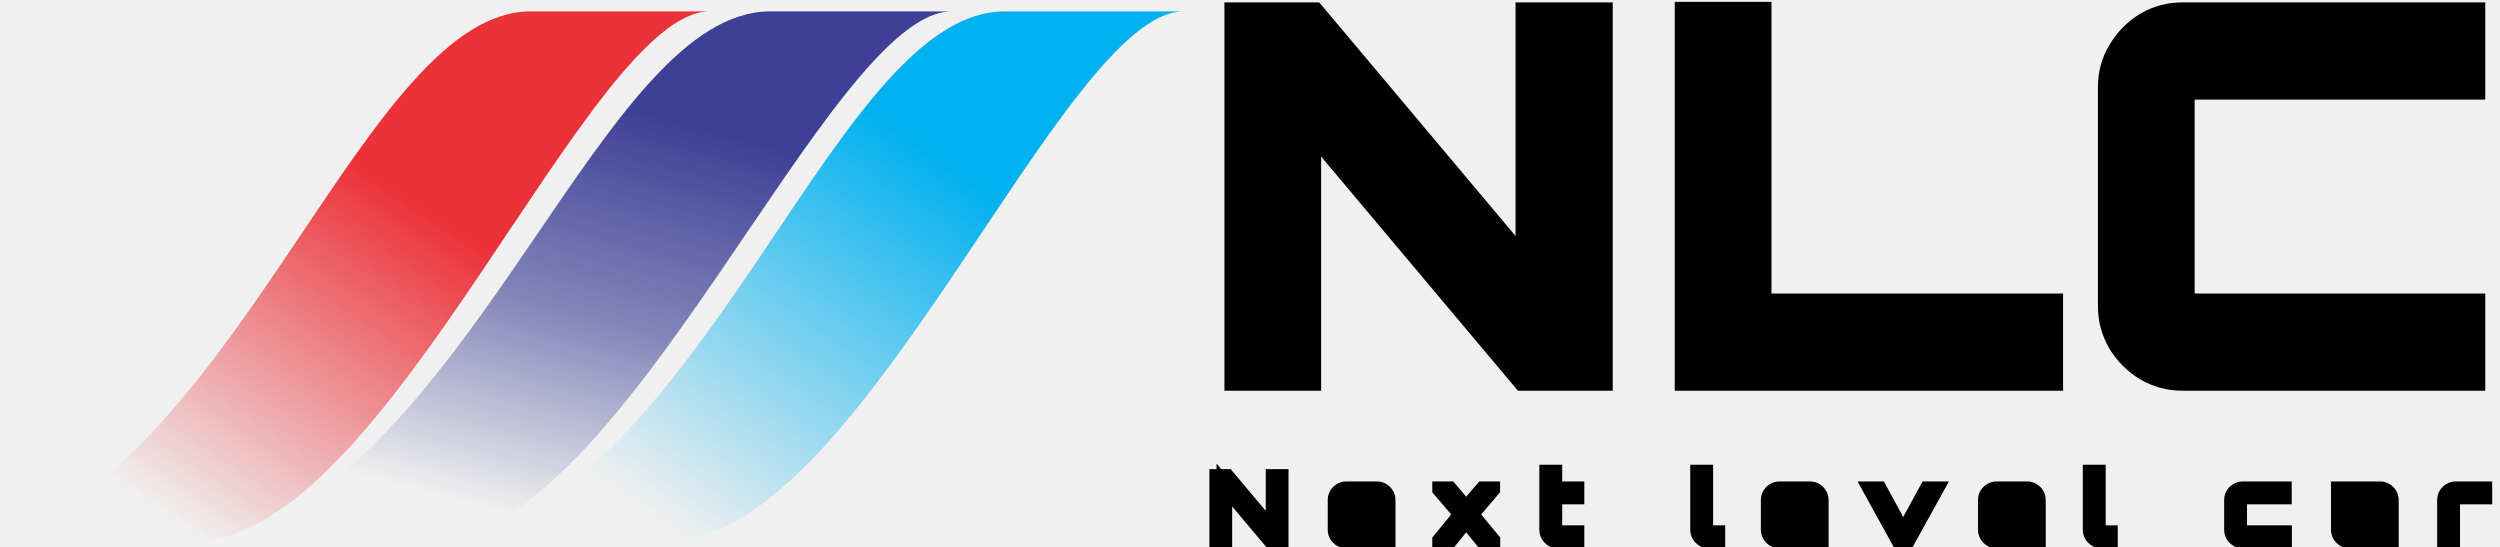
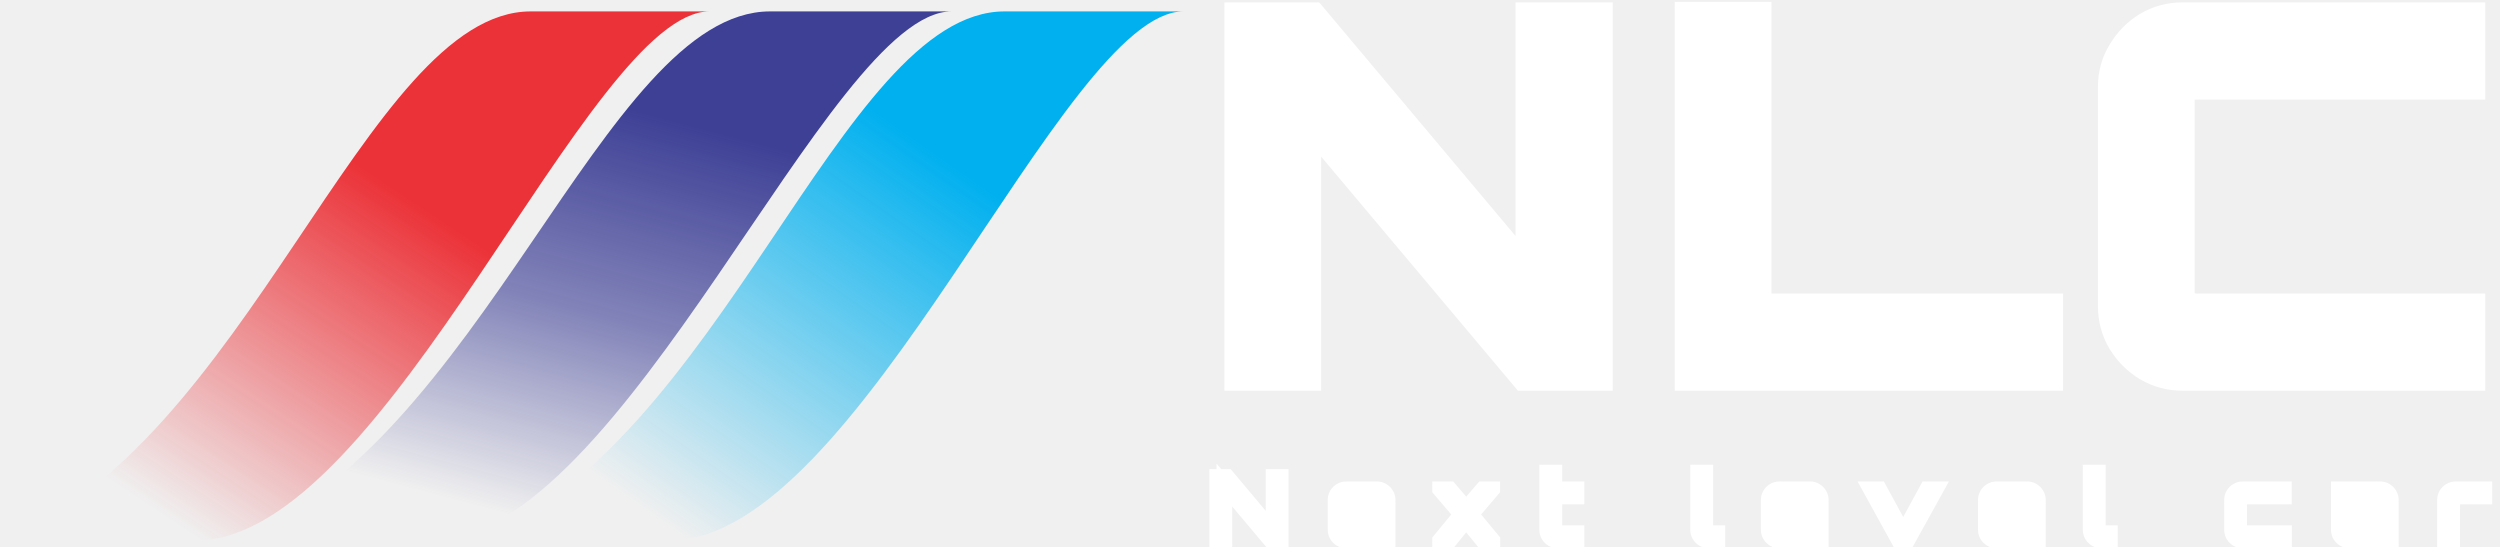
<svg xmlns="http://www.w3.org/2000/svg" width="160" height="35" viewBox="0 0 160 35" fill="none">
  <path d="M33.967 0.73C23.445 0.73 15.691 28.882 0 34.586H11.815H12.553C24.737 34.586 37.659 0.73 45.413 0.73H33.967Z" fill="url(#paint0_linear_453_609)" />
  <path d="M49.287 0.73C38.607 0.73 30.738 28.882 14.812 34.586H26.803H27.553C39.919 34.586 53.034 0.73 60.903 0.73H49.287Z" fill="url(#paint1_linear_453_609)" />
  <path d="M64.297 0.73C53.775 0.73 46.021 28.882 30.33 34.586H42.145H42.883C55.067 34.586 67.989 0.73 75.743 0.73H64.297Z" fill="url(#paint2_linear_453_609)" />
  <path d="M77.902 34.586V30.523H78.529L81.508 34.067V30.523H81.965V34.586H81.339L78.359 31.042V34.586H77.902Z" fill="white" />
  <path d="M86.158 34.586C86.034 34.586 85.919 34.556 85.814 34.496C85.712 34.432 85.629 34.349 85.565 34.247C85.505 34.142 85.475 34.027 85.475 33.903V31.996C85.475 31.872 85.505 31.759 85.565 31.657C85.629 31.552 85.712 31.469 85.814 31.409C85.919 31.345 86.034 31.313 86.158 31.313H88.121C88.249 31.313 88.364 31.345 88.466 31.409C88.571 31.469 88.654 31.552 88.714 31.657C88.778 31.759 88.81 31.872 88.81 31.996V33.181H85.938V33.903C85.938 33.963 85.958 34.016 86 34.061C86.045 34.102 86.097 34.123 86.158 34.123H88.81V34.586H86.158ZM85.938 32.718H88.341V31.996C88.341 31.936 88.319 31.885 88.274 31.844C88.232 31.798 88.181 31.776 88.121 31.776H86.158C86.097 31.776 86.045 31.798 86 31.844C85.958 31.885 85.938 31.936 85.938 31.996V32.718Z" fill="white" />
  <path d="M92.166 34.586V34.58L93.531 32.921L92.166 31.319V31.313H92.775L93.836 32.554L94.903 31.313H95.506V31.319L94.141 32.921L95.512 34.58V34.586H94.903L93.836 33.277L92.775 34.586H92.166Z" fill="white" />
  <path d="M99.701 34.586C99.573 34.586 99.456 34.556 99.351 34.496C99.249 34.432 99.169 34.349 99.108 34.247C99.048 34.142 99.018 34.027 99.018 33.903V30.241H99.481V31.313H100.897V31.776H99.481V33.903C99.481 33.963 99.501 34.016 99.543 34.061C99.588 34.102 99.641 34.123 99.701 34.123H100.897V34.586H99.701Z" fill="white" />
  <path d="M109.359 34.586C109.235 34.586 109.12 34.556 109.015 34.496C108.913 34.432 108.83 34.349 108.766 34.247C108.706 34.142 108.676 34.027 108.676 33.903V30.241H109.139V33.903C109.139 33.963 109.16 34.016 109.201 34.061C109.246 34.102 109.299 34.123 109.359 34.123H109.912V34.586H109.359Z" fill="white" />
  <path d="M113.879 34.586C113.755 34.586 113.64 34.556 113.535 34.496C113.433 34.432 113.351 34.349 113.287 34.247C113.227 34.142 113.196 34.027 113.196 33.903V31.996C113.196 31.872 113.227 31.759 113.287 31.657C113.351 31.552 113.433 31.469 113.535 31.409C113.64 31.345 113.755 31.313 113.879 31.313H115.843C115.971 31.313 116.086 31.345 116.187 31.409C116.292 31.469 116.375 31.552 116.435 31.657C116.499 31.759 116.531 31.872 116.531 31.996V33.181H113.659V33.903C113.659 33.963 113.68 34.016 113.721 34.061C113.766 34.102 113.819 34.123 113.879 34.123H116.531V34.586H113.879ZM113.659 32.718H116.063V31.996C116.063 31.936 116.04 31.885 115.995 31.844C115.954 31.798 115.903 31.776 115.843 31.776H113.879C113.819 31.776 113.766 31.798 113.721 31.844C113.68 31.885 113.659 31.936 113.659 31.996V32.718Z" fill="white" />
  <path d="M121.535 34.586L119.73 31.313H120.271L121.806 34.135L123.341 31.313H123.883L122.071 34.586H121.535Z" fill="white" />
  <path d="M127.775 34.586C127.651 34.586 127.536 34.556 127.431 34.496C127.329 34.432 127.246 34.349 127.182 34.247C127.122 34.142 127.092 34.027 127.092 33.903V31.996C127.092 31.872 127.122 31.759 127.182 31.657C127.246 31.552 127.329 31.469 127.431 31.409C127.536 31.345 127.651 31.313 127.775 31.313H129.738C129.866 31.313 129.981 31.345 130.083 31.409C130.188 31.469 130.271 31.552 130.331 31.657C130.395 31.759 130.427 31.872 130.427 31.996V33.181H127.555V33.903C127.555 33.963 127.575 34.016 127.617 34.061C127.662 34.102 127.715 34.123 127.775 34.123H130.427V34.586H127.775ZM127.555 32.718H129.959V31.996C129.959 31.936 129.936 31.885 129.891 31.844C129.849 31.798 129.799 31.776 129.738 31.776H127.775C127.715 31.776 127.662 31.798 127.617 31.844C127.575 31.885 127.555 31.936 127.555 31.996V32.718Z" fill="white" />
-   <path d="M134.483 34.586C134.359 34.586 134.244 34.556 134.139 34.496C134.037 34.432 133.955 34.349 133.891 34.247C133.83 34.142 133.8 34.027 133.8 33.903V30.241H134.263V33.903C134.263 33.963 134.284 34.016 134.325 34.061C134.37 34.102 134.423 34.123 134.483 34.123H135.036V34.586H134.483Z" fill="currentColor" />
+   <path d="M134.483 34.586C134.359 34.586 134.244 34.556 134.139 34.496C134.037 34.432 133.955 34.349 133.891 34.247C133.83 34.142 133.8 34.027 133.8 33.903V30.241H134.263V33.903C134.263 33.963 134.284 34.016 134.325 34.061C134.37 34.102 134.423 34.123 134.483 34.123H135.036V34.586H134.483Z" fill="white" />
  <path d="M143.529 34.586C143.405 34.586 143.291 34.556 143.185 34.496C143.084 34.432 143.001 34.349 142.937 34.247C142.877 34.142 142.847 34.027 142.847 33.903V31.996C142.847 31.872 142.877 31.759 142.937 31.657C143.001 31.552 143.084 31.469 143.185 31.409C143.291 31.345 143.405 31.313 143.529 31.313H146.17V31.776H143.529C143.469 31.776 143.417 31.798 143.371 31.844C143.33 31.885 143.309 31.936 143.309 31.996V33.903C143.309 33.963 143.33 34.016 143.371 34.061C143.417 34.102 143.469 34.123 143.529 34.123H146.181V34.586H143.529Z" fill="white" />
-   <path d="M150.364 34.586C150.24 34.586 150.126 34.556 150.02 34.496C149.919 34.432 149.836 34.349 149.772 34.247C149.712 34.142 149.682 34.027 149.682 33.903V32.718H152.548V31.996C152.548 31.936 152.526 31.885 152.48 31.844C152.439 31.798 152.388 31.776 152.328 31.776H149.682V31.313H152.328C152.456 31.313 152.571 31.345 152.672 31.409C152.778 31.469 152.86 31.552 152.921 31.657C152.984 31.759 153.016 31.872 153.016 31.996V34.586H150.364ZM150.364 34.123H152.548V33.181H150.144V33.903C150.144 33.963 150.165 34.016 150.206 34.061C150.252 34.102 150.304 34.123 150.364 34.123Z" fill="currentColor" />
-   <path d="M156.478 34.586V31.996C156.478 31.872 156.508 31.759 156.568 31.657C156.632 31.552 156.715 31.469 156.816 31.409C156.922 31.345 157.037 31.313 157.161 31.313H159V31.776H157.161C157.101 31.776 157.048 31.798 157.003 31.844C156.961 31.885 156.941 31.936 156.941 31.996V34.586H156.478Z" fill="currentColor" />
-   <path d="M77.902 34.586V30.523H78.529L81.508 34.067V30.523H81.965V34.586H81.339L78.359 31.042V34.586H77.902Z" stroke="currentColor" />
-   <path d="M86.158 34.586C86.034 34.586 85.919 34.556 85.814 34.496C85.712 34.432 85.629 34.349 85.565 34.247C85.505 34.142 85.475 34.027 85.475 33.903V31.996C85.475 31.872 85.505 31.759 85.565 31.657C85.629 31.552 85.712 31.469 85.814 31.409C85.919 31.345 86.034 31.313 86.158 31.313H88.121C88.249 31.313 88.364 31.345 88.466 31.409C88.571 31.469 88.654 31.552 88.714 31.657C88.778 31.759 88.81 31.872 88.81 31.996V33.181H85.938V33.903C85.938 33.963 85.958 34.016 86 34.061C86.045 34.102 86.097 34.123 86.158 34.123H88.81V34.586H86.158ZM85.938 32.718H88.341V31.996C88.341 31.936 88.319 31.885 88.274 31.844C88.232 31.798 88.181 31.776 88.121 31.776H86.158C86.097 31.776 86.045 31.798 86 31.844C85.958 31.885 85.938 31.936 85.938 31.996V32.718Z" stroke="currentColor" />
-   <path d="M92.166 34.586V34.58L93.531 32.921L92.166 31.319V31.313H92.775L93.836 32.554L94.903 31.313H95.506V31.319L94.141 32.921L95.512 34.58V34.586H94.903L93.836 33.277L92.775 34.586H92.166Z" stroke="currentColor" />
-   <path d="M99.701 34.586C99.573 34.586 99.456 34.556 99.351 34.496C99.249 34.432 99.169 34.349 99.108 34.247C99.048 34.142 99.018 34.027 99.018 33.903V30.241H99.481V31.313H100.897V31.776H99.481V33.903C99.481 33.963 99.501 34.016 99.543 34.061C99.588 34.102 99.641 34.123 99.701 34.123H100.897V34.586H99.701Z" stroke="currentColor" />
-   <path d="M109.359 34.586C109.235 34.586 109.12 34.556 109.015 34.496C108.913 34.432 108.83 34.349 108.766 34.247C108.706 34.142 108.676 34.027 108.676 33.903V30.241H109.139V33.903C109.139 33.963 109.16 34.016 109.201 34.061C109.246 34.102 109.299 34.123 109.359 34.123H109.912V34.586H109.359Z" stroke="currentColor" />
-   <path d="M113.879 34.586C113.755 34.586 113.64 34.556 113.535 34.496C113.433 34.432 113.351 34.349 113.287 34.247C113.227 34.142 113.196 34.027 113.196 33.903V31.996C113.196 31.872 113.227 31.759 113.287 31.657C113.351 31.552 113.433 31.469 113.535 31.409C113.64 31.345 113.755 31.313 113.879 31.313H115.843C115.971 31.313 116.086 31.345 116.187 31.409C116.292 31.469 116.375 31.552 116.435 31.657C116.499 31.759 116.531 31.872 116.531 31.996V33.181H113.659V33.903C113.659 33.963 113.68 34.016 113.721 34.061C113.766 34.102 113.819 34.123 113.879 34.123H116.531V34.586H113.879ZM113.659 32.718H116.063V31.996C116.063 31.936 116.04 31.885 115.995 31.844C115.954 31.798 115.903 31.776 115.843 31.776H113.879C113.819 31.776 113.766 31.798 113.721 31.844C113.68 31.885 113.659 31.936 113.659 31.996V32.718Z" stroke="currentColor" />
-   <path d="M121.535 34.586L119.73 31.313H120.271L121.806 34.135L123.341 31.313H123.883L122.071 34.586H121.535Z" stroke="currentColor" />
-   <path d="M127.775 34.586C127.651 34.586 127.536 34.556 127.431 34.496C127.329 34.432 127.246 34.349 127.182 34.247C127.122 34.142 127.092 34.027 127.092 33.903V31.996C127.092 31.872 127.122 31.759 127.182 31.657C127.246 31.552 127.329 31.469 127.431 31.409C127.536 31.345 127.651 31.313 127.775 31.313H129.738C129.866 31.313 129.981 31.345 130.083 31.409C130.188 31.469 130.271 31.552 130.331 31.657C130.395 31.759 130.427 31.872 130.427 31.996V33.181H127.555V33.903C127.555 33.963 127.575 34.016 127.617 34.061C127.662 34.102 127.715 34.123 127.775 34.123H130.427V34.586H127.775ZM127.555 32.718H129.959V31.996C129.959 31.936 129.936 31.885 129.891 31.844C129.849 31.798 129.799 31.776 129.738 31.776H127.775C127.715 31.776 127.662 31.798 127.617 31.844C127.575 31.885 127.555 31.936 127.555 31.996V32.718Z" stroke="currentColor" />
-   <path d="M134.483 34.586C134.359 34.586 134.244 34.556 134.139 34.496C134.037 34.432 133.955 34.349 133.891 34.247C133.83 34.142 133.8 34.027 133.8 33.903V30.241H134.263V33.903C134.263 33.963 134.284 34.016 134.325 34.061C134.37 34.102 134.423 34.123 134.483 34.123H135.036V34.586H134.483Z" stroke="currentColor" />
-   <path d="M143.529 34.586C143.405 34.586 143.291 34.556 143.185 34.496C143.084 34.432 143.001 34.349 142.937 34.247C142.877 34.142 142.847 34.027 142.847 33.903V31.996C142.847 31.872 142.877 31.759 142.937 31.657C143.001 31.552 143.084 31.469 143.185 31.409C143.291 31.345 143.405 31.313 143.529 31.313H146.17V31.776H143.529C143.469 31.776 143.417 31.798 143.371 31.844C143.33 31.885 143.309 31.936 143.309 31.996V33.903C143.309 33.963 143.33 34.016 143.371 34.061C143.417 34.102 143.469 34.123 143.529 34.123H146.181V34.586H143.529Z" stroke="currentColor" />
-   <path d="M150.364 34.586C150.24 34.586 150.126 34.556 150.02 34.496C149.919 34.432 149.836 34.349 149.772 34.247C149.712 34.142 149.682 34.027 149.682 33.903V32.718H152.548V31.996C152.548 31.936 152.526 31.885 152.48 31.844C152.439 31.798 152.388 31.776 152.328 31.776H149.682V31.313H152.328C152.456 31.313 152.571 31.345 152.672 31.409C152.778 31.469 152.86 31.552 152.921 31.657C152.984 31.759 153.016 31.872 153.016 31.996V34.586H150.364ZM150.364 34.123H152.548V33.181H150.144V33.903C150.144 33.963 150.165 34.016 150.206 34.061C150.252 34.102 150.304 34.123 150.364 34.123Z" stroke="currentColor" />
-   <path d="M156.478 34.586V31.996C156.478 31.872 156.508 31.759 156.568 31.657C156.632 31.552 156.715 31.469 156.816 31.409C156.922 31.345 157.037 31.313 157.161 31.313H159V31.776H157.161C157.101 31.776 157.048 31.798 157.003 31.844C156.961 31.885 156.941 31.936 156.941 31.996V34.586H156.478Z" stroke="currentColor" />
-   <path d="M78.863 24.006V24.506H79.363H83.553H84.053V24.006V8.651L97.231 24.327L97.381 24.506H97.614H102.216H102.716V24.006V1.153V0.653H102.216H97.995H97.495V1.153V16.476L84.348 0.831L84.198 0.653H83.966H79.363H78.863V1.153V24.006ZM107.684 24.006V24.506H108.184H131.037H131.537V24.006V19.784V19.284H131.037H112.874V1.121V0.621H112.374H108.184H107.684V1.121V24.006ZM137.196 23.829L137.196 23.829L137.202 23.832C137.958 24.281 138.787 24.506 139.679 24.506H158.057H158.557V24.006V19.784V19.284H158.057H140.568C140.343 19.284 140.199 19.227 140.097 19.144C140.014 19.042 139.957 18.898 139.957 18.673V6.485C139.957 6.223 140.022 6.093 140.088 6.022C140.19 5.935 140.336 5.874 140.568 5.874H158.057H158.557V5.374V1.153V0.653H158.057H139.679C138.787 0.653 137.958 0.877 137.202 1.326L137.202 1.326L137.196 1.33C136.47 1.775 135.885 2.373 135.442 3.117C134.991 3.854 134.767 4.674 134.767 5.565V19.594C134.767 20.486 134.992 21.315 135.44 22.071L135.44 22.071L135.444 22.077C135.887 22.8 136.473 23.386 137.196 23.829Z" fill="currentColor" stroke="currentColor" />
+   <path d="M150.364 34.586C150.24 34.586 150.126 34.556 150.02 34.496C149.919 34.432 149.836 34.349 149.772 34.247C149.712 34.142 149.682 34.027 149.682 33.903V32.718H152.548V31.996C152.548 31.936 152.526 31.885 152.48 31.844C152.439 31.798 152.388 31.776 152.328 31.776H149.682V31.313H152.328C152.456 31.313 152.571 31.345 152.672 31.409C152.778 31.469 152.86 31.552 152.921 31.657C152.984 31.759 153.016 31.872 153.016 31.996V34.586H150.364ZM150.364 34.123H152.548V33.181H150.144V33.903C150.144 33.963 150.165 34.016 150.206 34.061C150.252 34.102 150.304 34.123 150.364 34.123Z" fill="white" />
+   <path d="M156.478 34.586V31.996C156.478 31.872 156.508 31.759 156.568 31.657C156.632 31.552 156.715 31.469 156.816 31.409C156.922 31.345 157.037 31.313 157.161 31.313H159V31.776H157.161C157.101 31.776 157.048 31.798 157.003 31.844C156.961 31.885 156.941 31.936 156.941 31.996V34.586H156.478Z" fill="white" />
+   <path d="M77.902 34.586V30.523H78.529L81.508 34.067V30.523H81.965V34.586H81.339L78.359 31.042V34.586H77.902Z" stroke="white" />
+   <path d="M86.158 34.586C86.034 34.586 85.919 34.556 85.814 34.496C85.712 34.432 85.629 34.349 85.565 34.247C85.505 34.142 85.475 34.027 85.475 33.903V31.996C85.475 31.872 85.505 31.759 85.565 31.657C85.629 31.552 85.712 31.469 85.814 31.409C85.919 31.345 86.034 31.313 86.158 31.313H88.121C88.249 31.313 88.364 31.345 88.466 31.409C88.571 31.469 88.654 31.552 88.714 31.657C88.778 31.759 88.81 31.872 88.81 31.996V33.181H85.938V33.903C85.938 33.963 85.958 34.016 86 34.061C86.045 34.102 86.097 34.123 86.158 34.123H88.81V34.586H86.158ZM85.938 32.718H88.341V31.996C88.341 31.936 88.319 31.885 88.274 31.844C88.232 31.798 88.181 31.776 88.121 31.776H86.158C86.097 31.776 86.045 31.798 86 31.844C85.958 31.885 85.938 31.936 85.938 31.996V32.718Z" stroke="white" />
+   <path d="M92.166 34.586V34.58L93.531 32.921L92.166 31.319V31.313H92.775L93.836 32.554L94.903 31.313H95.506V31.319L94.141 32.921L95.512 34.58V34.586H94.903L93.836 33.277L92.775 34.586H92.166Z" stroke="white" />
+   <path d="M99.701 34.586C99.573 34.586 99.456 34.556 99.351 34.496C99.249 34.432 99.169 34.349 99.108 34.247C99.048 34.142 99.018 34.027 99.018 33.903V30.241H99.481V31.313H100.897V31.776H99.481V33.903C99.481 33.963 99.501 34.016 99.543 34.061C99.588 34.102 99.641 34.123 99.701 34.123H100.897V34.586H99.701Z" stroke="white" />
+   <path d="M109.359 34.586C109.235 34.586 109.12 34.556 109.015 34.496C108.913 34.432 108.83 34.349 108.766 34.247C108.706 34.142 108.676 34.027 108.676 33.903V30.241H109.139V33.903C109.139 33.963 109.16 34.016 109.201 34.061C109.246 34.102 109.299 34.123 109.359 34.123H109.912V34.586H109.359Z" stroke="white" />
+   <path d="M113.879 34.586C113.755 34.586 113.64 34.556 113.535 34.496C113.433 34.432 113.351 34.349 113.287 34.247C113.227 34.142 113.196 34.027 113.196 33.903V31.996C113.196 31.872 113.227 31.759 113.287 31.657C113.351 31.552 113.433 31.469 113.535 31.409C113.64 31.345 113.755 31.313 113.879 31.313H115.843C115.971 31.313 116.086 31.345 116.187 31.409C116.292 31.469 116.375 31.552 116.435 31.657C116.499 31.759 116.531 31.872 116.531 31.996V33.181H113.659V33.903C113.659 33.963 113.68 34.016 113.721 34.061C113.766 34.102 113.819 34.123 113.879 34.123H116.531V34.586H113.879ZM113.659 32.718H116.063V31.996C116.063 31.936 116.04 31.885 115.995 31.844C115.954 31.798 115.903 31.776 115.843 31.776H113.879C113.819 31.776 113.766 31.798 113.721 31.844C113.68 31.885 113.659 31.936 113.659 31.996V32.718Z" stroke="white" />
+   <path d="M121.535 34.586L119.73 31.313H120.271L121.806 34.135L123.341 31.313H123.883L122.071 34.586H121.535Z" stroke="white" />
+   <path d="M127.775 34.586C127.651 34.586 127.536 34.556 127.431 34.496C127.329 34.432 127.246 34.349 127.182 34.247C127.122 34.142 127.092 34.027 127.092 33.903V31.996C127.092 31.872 127.122 31.759 127.182 31.657C127.246 31.552 127.329 31.469 127.431 31.409C127.536 31.345 127.651 31.313 127.775 31.313H129.738C129.866 31.313 129.981 31.345 130.083 31.409C130.188 31.469 130.271 31.552 130.331 31.657C130.395 31.759 130.427 31.872 130.427 31.996V33.181H127.555V33.903C127.555 33.963 127.575 34.016 127.617 34.061C127.662 34.102 127.715 34.123 127.775 34.123H130.427V34.586H127.775ZM127.555 32.718H129.959V31.996C129.959 31.936 129.936 31.885 129.891 31.844C129.849 31.798 129.799 31.776 129.738 31.776H127.775C127.715 31.776 127.662 31.798 127.617 31.844C127.575 31.885 127.555 31.936 127.555 31.996V32.718Z" stroke="white" />
+   <path d="M134.483 34.586C134.359 34.586 134.244 34.556 134.139 34.496C134.037 34.432 133.955 34.349 133.891 34.247C133.83 34.142 133.8 34.027 133.8 33.903V30.241H134.263V33.903C134.263 33.963 134.284 34.016 134.325 34.061C134.37 34.102 134.423 34.123 134.483 34.123H135.036V34.586H134.483Z" stroke="white" />
+   <path d="M143.529 34.586C143.405 34.586 143.291 34.556 143.185 34.496C143.084 34.432 143.001 34.349 142.937 34.247C142.877 34.142 142.847 34.027 142.847 33.903V31.996C142.847 31.872 142.877 31.759 142.937 31.657C143.001 31.552 143.084 31.469 143.185 31.409C143.291 31.345 143.405 31.313 143.529 31.313H146.17V31.776H143.529C143.469 31.776 143.417 31.798 143.371 31.844C143.33 31.885 143.309 31.936 143.309 31.996V33.903C143.309 33.963 143.33 34.016 143.371 34.061C143.417 34.102 143.469 34.123 143.529 34.123H146.181V34.586H143.529Z" stroke="white" />
+   <path d="M150.364 34.586C150.24 34.586 150.126 34.556 150.02 34.496C149.919 34.432 149.836 34.349 149.772 34.247C149.712 34.142 149.682 34.027 149.682 33.903V32.718H152.548V31.996C152.548 31.936 152.526 31.885 152.48 31.844C152.439 31.798 152.388 31.776 152.328 31.776H149.682V31.313H152.328C152.456 31.313 152.571 31.345 152.672 31.409C152.778 31.469 152.86 31.552 152.921 31.657C152.984 31.759 153.016 31.872 153.016 31.996V34.586H150.364ZM150.364 34.123H152.548V33.181H150.144V33.903C150.144 33.963 150.165 34.016 150.206 34.061C150.252 34.102 150.304 34.123 150.364 34.123Z" stroke="white" />
+   <path d="M156.478 34.586V31.996C156.478 31.872 156.508 31.759 156.568 31.657C156.632 31.552 156.715 31.469 156.816 31.409C156.922 31.345 157.037 31.313 157.161 31.313H159V31.776H157.161C157.101 31.776 157.048 31.798 157.003 31.844C156.961 31.885 156.941 31.936 156.941 31.996V34.586H156.478Z" stroke="white" />
+   <path d="M78.863 24.006V24.506H79.363H83.553H84.053V24.006V8.651L97.231 24.327L97.381 24.506H97.614H102.216H102.716V24.006V1.153V0.653H102.216H97.995H97.495V1.153V16.476L84.348 0.831L84.198 0.653H83.966H79.363H78.863V1.153V24.006ZM107.684 24.006V24.506H108.184H131.037H131.537V24.006V19.784V19.284H131.037H112.874V1.121V0.621H112.374H108.184H107.684V1.121V24.006ZM137.196 23.829L137.196 23.829L137.202 23.832C137.958 24.281 138.787 24.506 139.679 24.506H158.057H158.557V24.006V19.784V19.284H158.057H140.568C140.343 19.284 140.199 19.227 140.097 19.144C140.014 19.042 139.957 18.898 139.957 18.673V6.485C139.957 6.223 140.022 6.093 140.088 6.022C140.19 5.935 140.336 5.874 140.568 5.874H158.057H158.557V5.374V1.153V0.653H158.057H139.679C138.787 0.653 137.958 0.877 137.202 1.326L137.202 1.326L137.196 1.33C136.47 1.775 135.885 2.373 135.442 3.117C134.991 3.854 134.767 4.674 134.767 5.565V19.594C134.767 20.486 134.992 21.315 135.44 22.071L135.44 22.071L135.444 22.077C135.887 22.8 136.473 23.386 137.196 23.829Z" fill="white" stroke="white" />
  <defs>
    <linearGradient id="paint0_linear_453_609" x1="26.904" y1="13.191" x2="12.77" y2="34.521" gradientUnits="userSpaceOnUse">
      <stop stop-color="#EB3238" />
      <stop offset="1" stop-color="#EB3238" stop-opacity="0" />
    </linearGradient>
    <linearGradient id="paint1_linear_453_609" x1="45.988" y1="8.489" x2="39.055" y2="34.655" gradientUnits="userSpaceOnUse">
      <stop stop-color="#3E4096" />
      <stop offset="0.496" stop-color="#3E4096" stop-opacity="0.611" />
      <stop offset="1" stop-color="#3E4096" stop-opacity="0" />
    </linearGradient>
    <linearGradient id="paint2_linear_453_609" x1="59.807" y1="9.664" x2="42.851" y2="33.801" gradientUnits="userSpaceOnUse">
      <stop stop-color="#00B0EF" />
      <stop offset="1" stop-color="#00B0EF" stop-opacity="0" />
    </linearGradient>
  </defs>
</svg>
